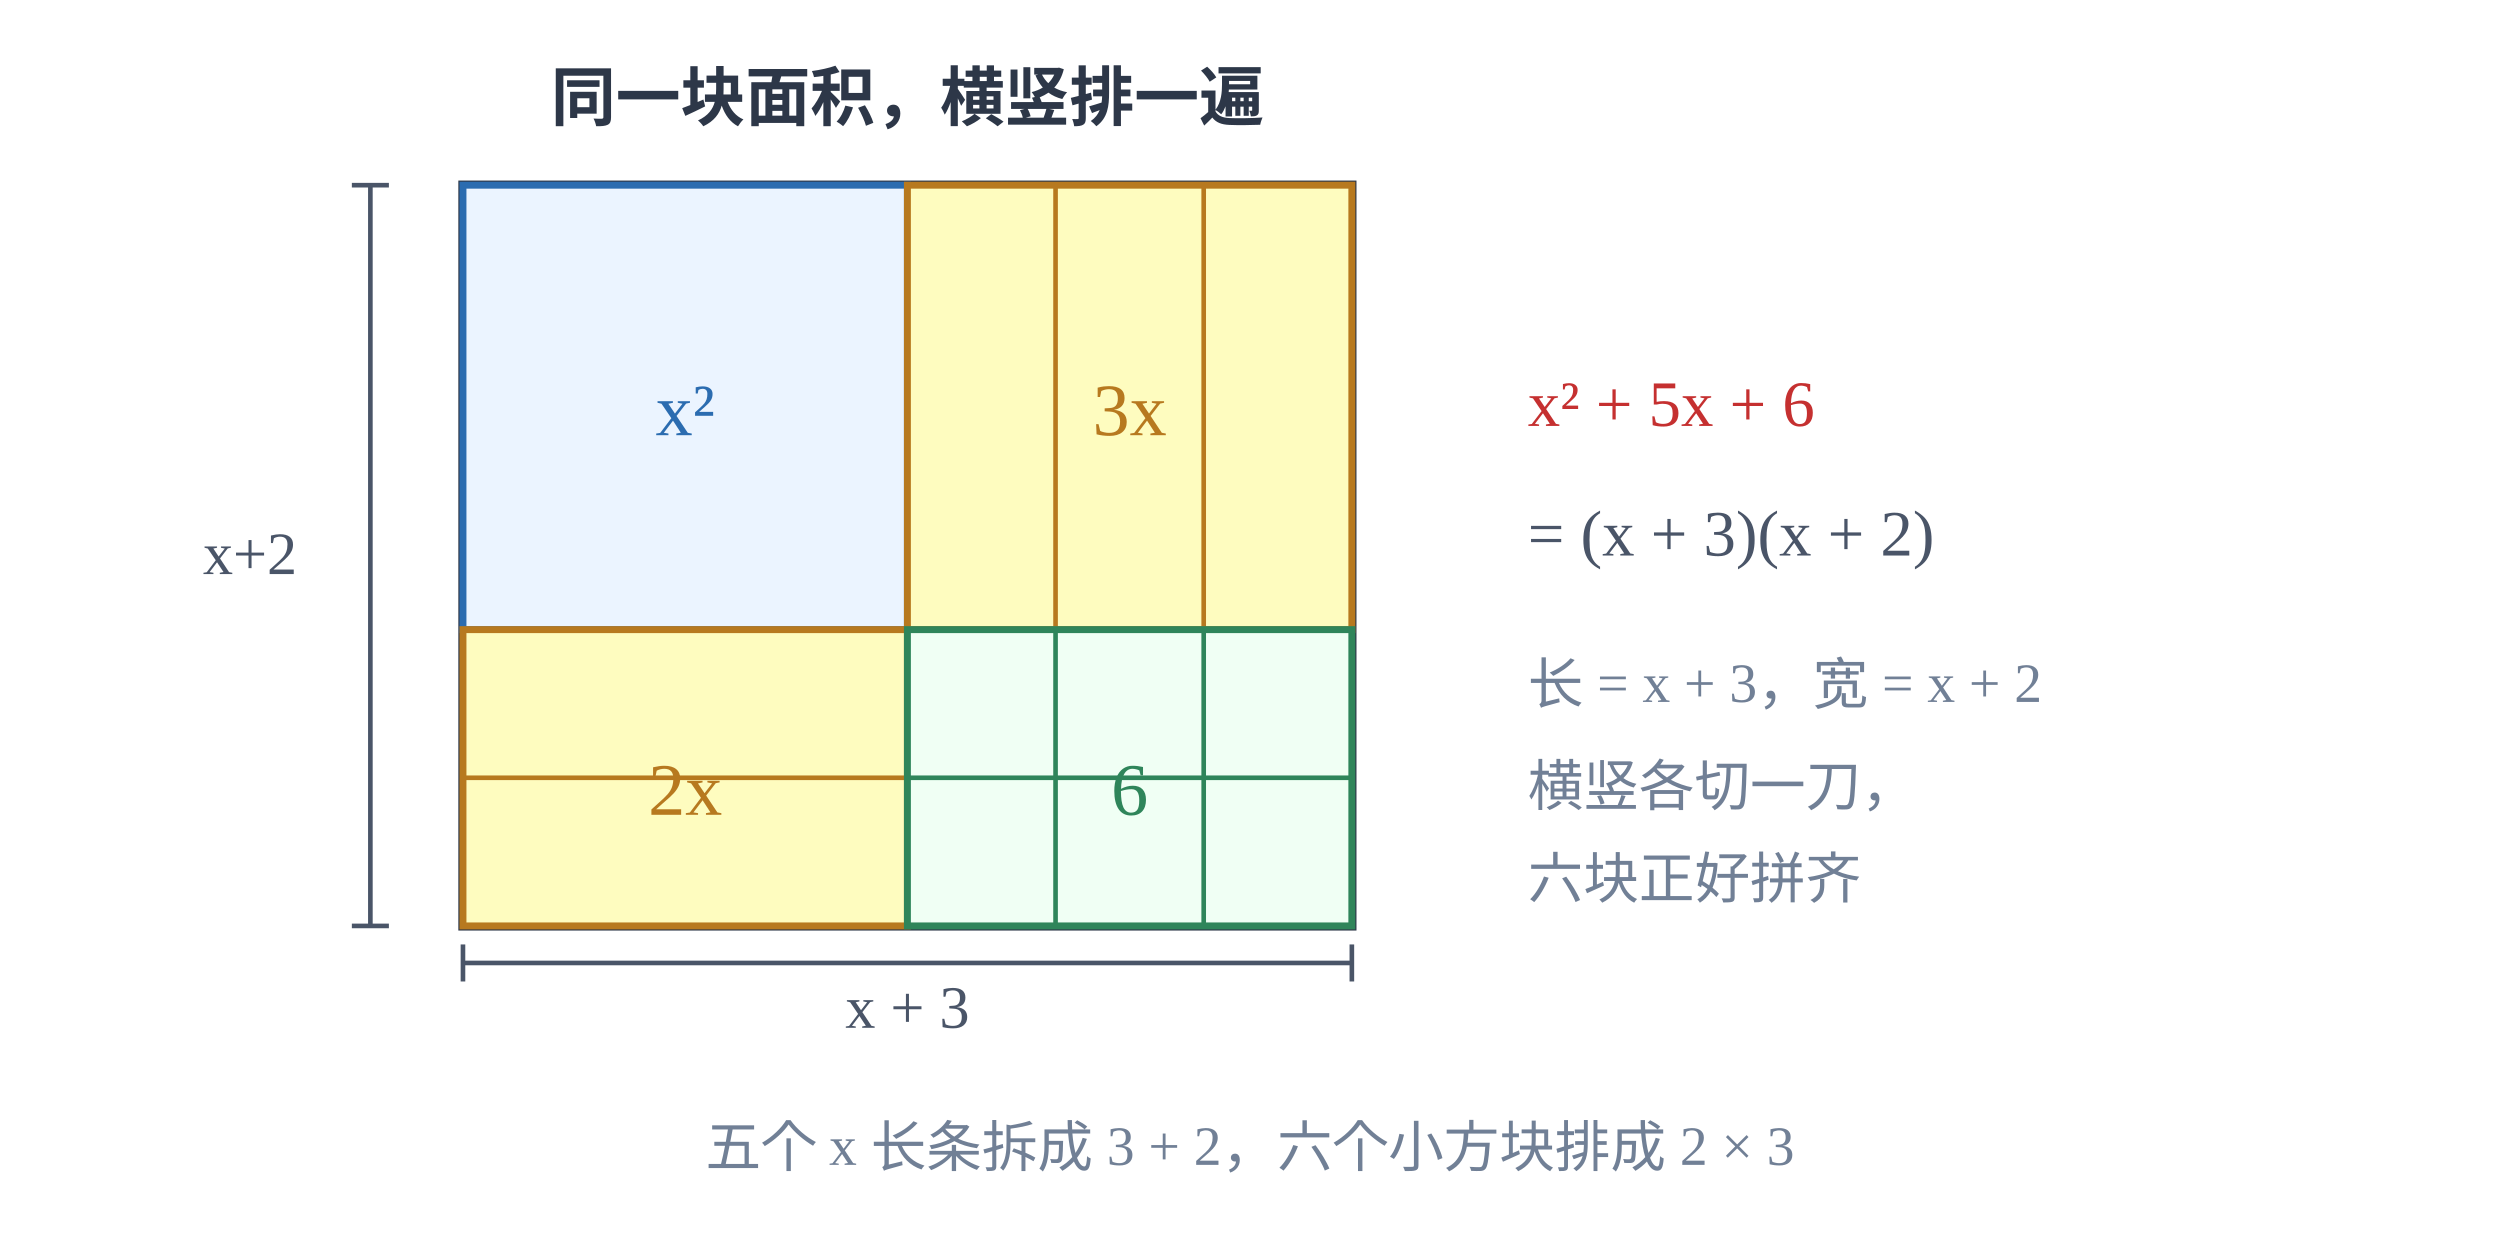
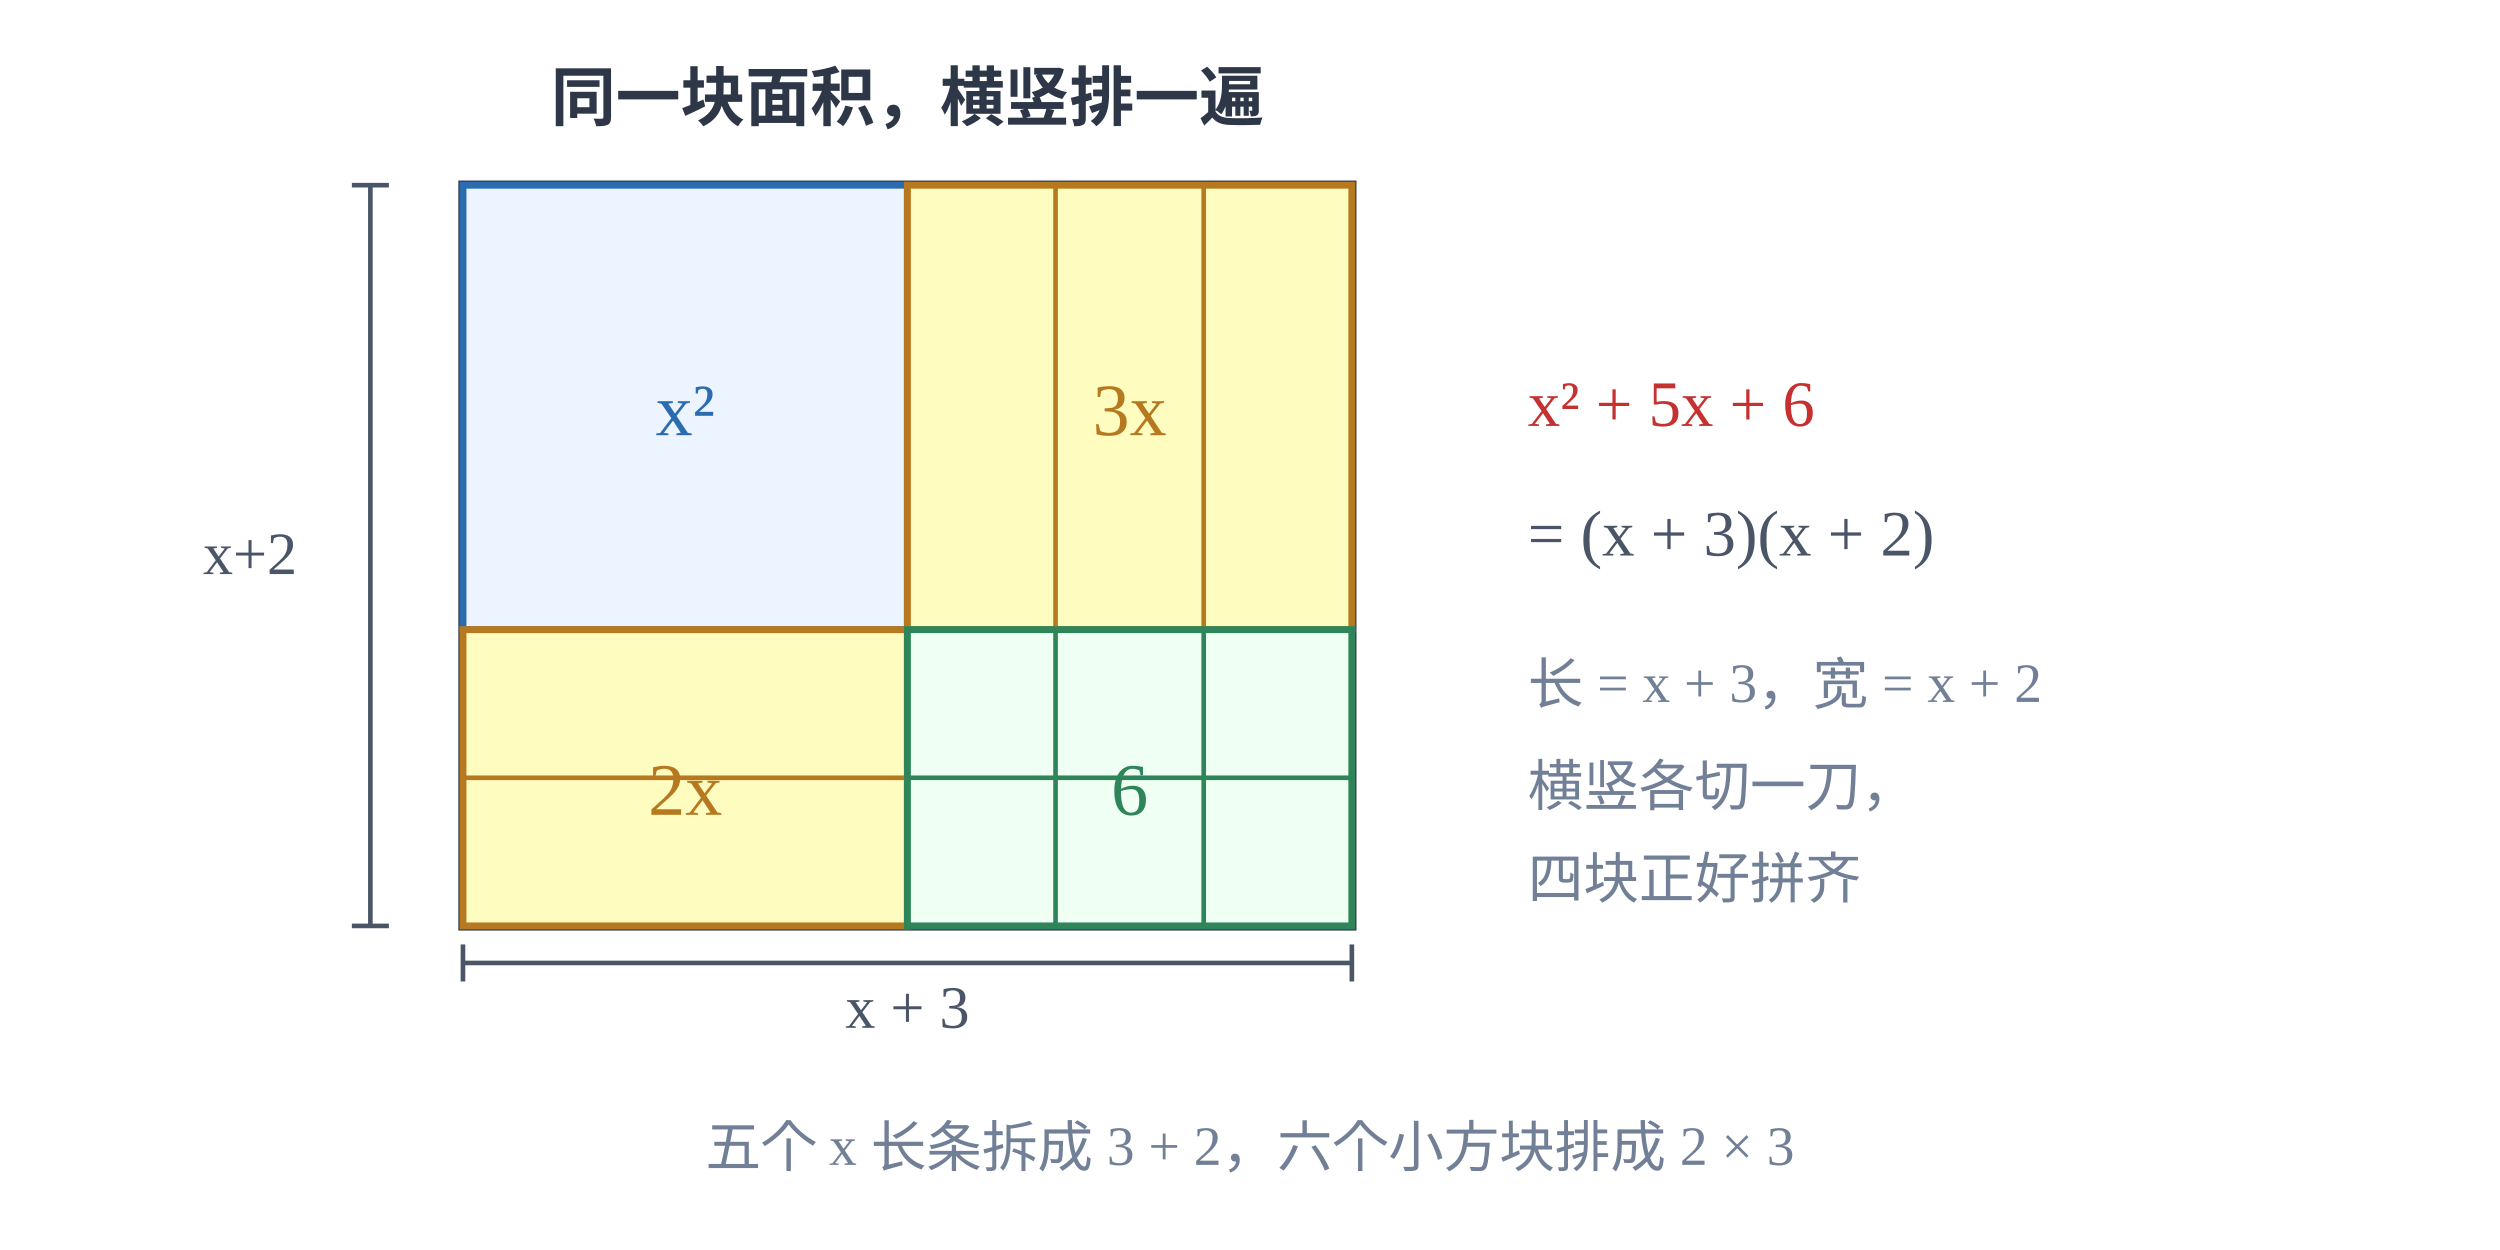
<svg xmlns="http://www.w3.org/2000/svg" viewBox="0 0 540 270" width="540" height="270" role="img" aria-label="把面积 x 平方加 5x 加 6 的六块拼成一个长 x 加 3、宽 x 加 2 的长方形，左上标 x 平方，上方标 3x，左侧标 2x，右下角标 6">
  <rect width="540" height="270" fill="#ffffff" />
  <text x="196" y="26" font-size="14" font-weight="600" fill="#2d3748" text-anchor="middle">同一块面积，横竖排一遍</text>
  <rect x="100" y="40" width="192" height="160" fill="none" stroke="#2d3748" stroke-width="2" />
  <rect x="100" y="40" width="96" height="96" fill="#ebf4ff" stroke="#2b6cb0" stroke-width="1.5" />
  <text x="148" y="94" font-size="16" fill="#2b6cb0" text-anchor="middle">x²</text>
  <rect x="196" y="40" width="96" height="96" fill="#fefcbf" stroke="#b7791f" stroke-width="1.5" />
  <line x1="228" y1="40" x2="228" y2="136" stroke="#b7791f" stroke-width="1" />
  <line x1="260" y1="40" x2="260" y2="136" stroke="#b7791f" stroke-width="1" />
  <text x="244" y="94" font-size="16" fill="#b7791f" text-anchor="middle">3x</text>
  <rect x="100" y="136" width="96" height="64" fill="#fefcbf" stroke="#b7791f" stroke-width="1.5" />
  <line x1="100" y1="168" x2="196" y2="168" stroke="#b7791f" stroke-width="1" />
  <text x="148" y="176" font-size="16" fill="#b7791f" text-anchor="middle">2x</text>
  <rect x="196" y="136" width="96" height="64" fill="#f0fff4" stroke="#2f855a" stroke-width="1.5" />
  <line x1="228" y1="136" x2="228" y2="200" stroke="#2f855a" stroke-width="1" />
  <line x1="260" y1="136" x2="260" y2="200" stroke="#2f855a" stroke-width="1" />
  <line x1="196" y1="168" x2="292" y2="168" stroke="#2f855a" stroke-width="1" />
  <text x="244" y="176" font-size="16" fill="#2f855a" text-anchor="middle">6</text>
  <text x="196" y="222" font-size="13" fill="#4a5568" text-anchor="middle">x + 3</text>
  <line x1="100" y1="208" x2="292" y2="208" stroke="#4a5568" stroke-width="1" />
  <line x1="100" y1="204" x2="100" y2="212" stroke="#4a5568" stroke-width="1" />
  <line x1="292" y1="204" x2="292" y2="212" stroke="#4a5568" stroke-width="1" />
  <text x="54" y="124" font-size="13" fill="#4a5568" text-anchor="middle">x+2</text>
  <line x1="80" y1="40" x2="80" y2="200" stroke="#4a5568" stroke-width="1" />
  <line x1="76" y1="40" x2="84" y2="40" stroke="#4a5568" stroke-width="1" />
  <line x1="76" y1="200" x2="84" y2="200" stroke="#4a5568" stroke-width="1" />
  <text x="330" y="92" font-size="14" fill="#c53030">x² + 5x + 6</text>
  <text x="330" y="120" font-size="14" fill="#4a5568">= (x + 3)(x + 2)</text>
  <text x="330" y="152" font-size="12" fill="#718096">长 = x + 3，宽 = x + 2</text>
  <text x="330" y="174" font-size="12" fill="#718096">横竖各切一刀，</text>
-   <text x="330" y="194" font-size="12" fill="#718096">六块正好拼齐</text>
+   <text x="330" y="194" font-size="12" fill="#718096">四块正好拼齐</text>
  <text x="270" y="252" font-size="12" fill="#718096" text-anchor="middle">五个 x 长条拆成 3 + 2，六个小方块排成 2 × 3</text>
</svg>
